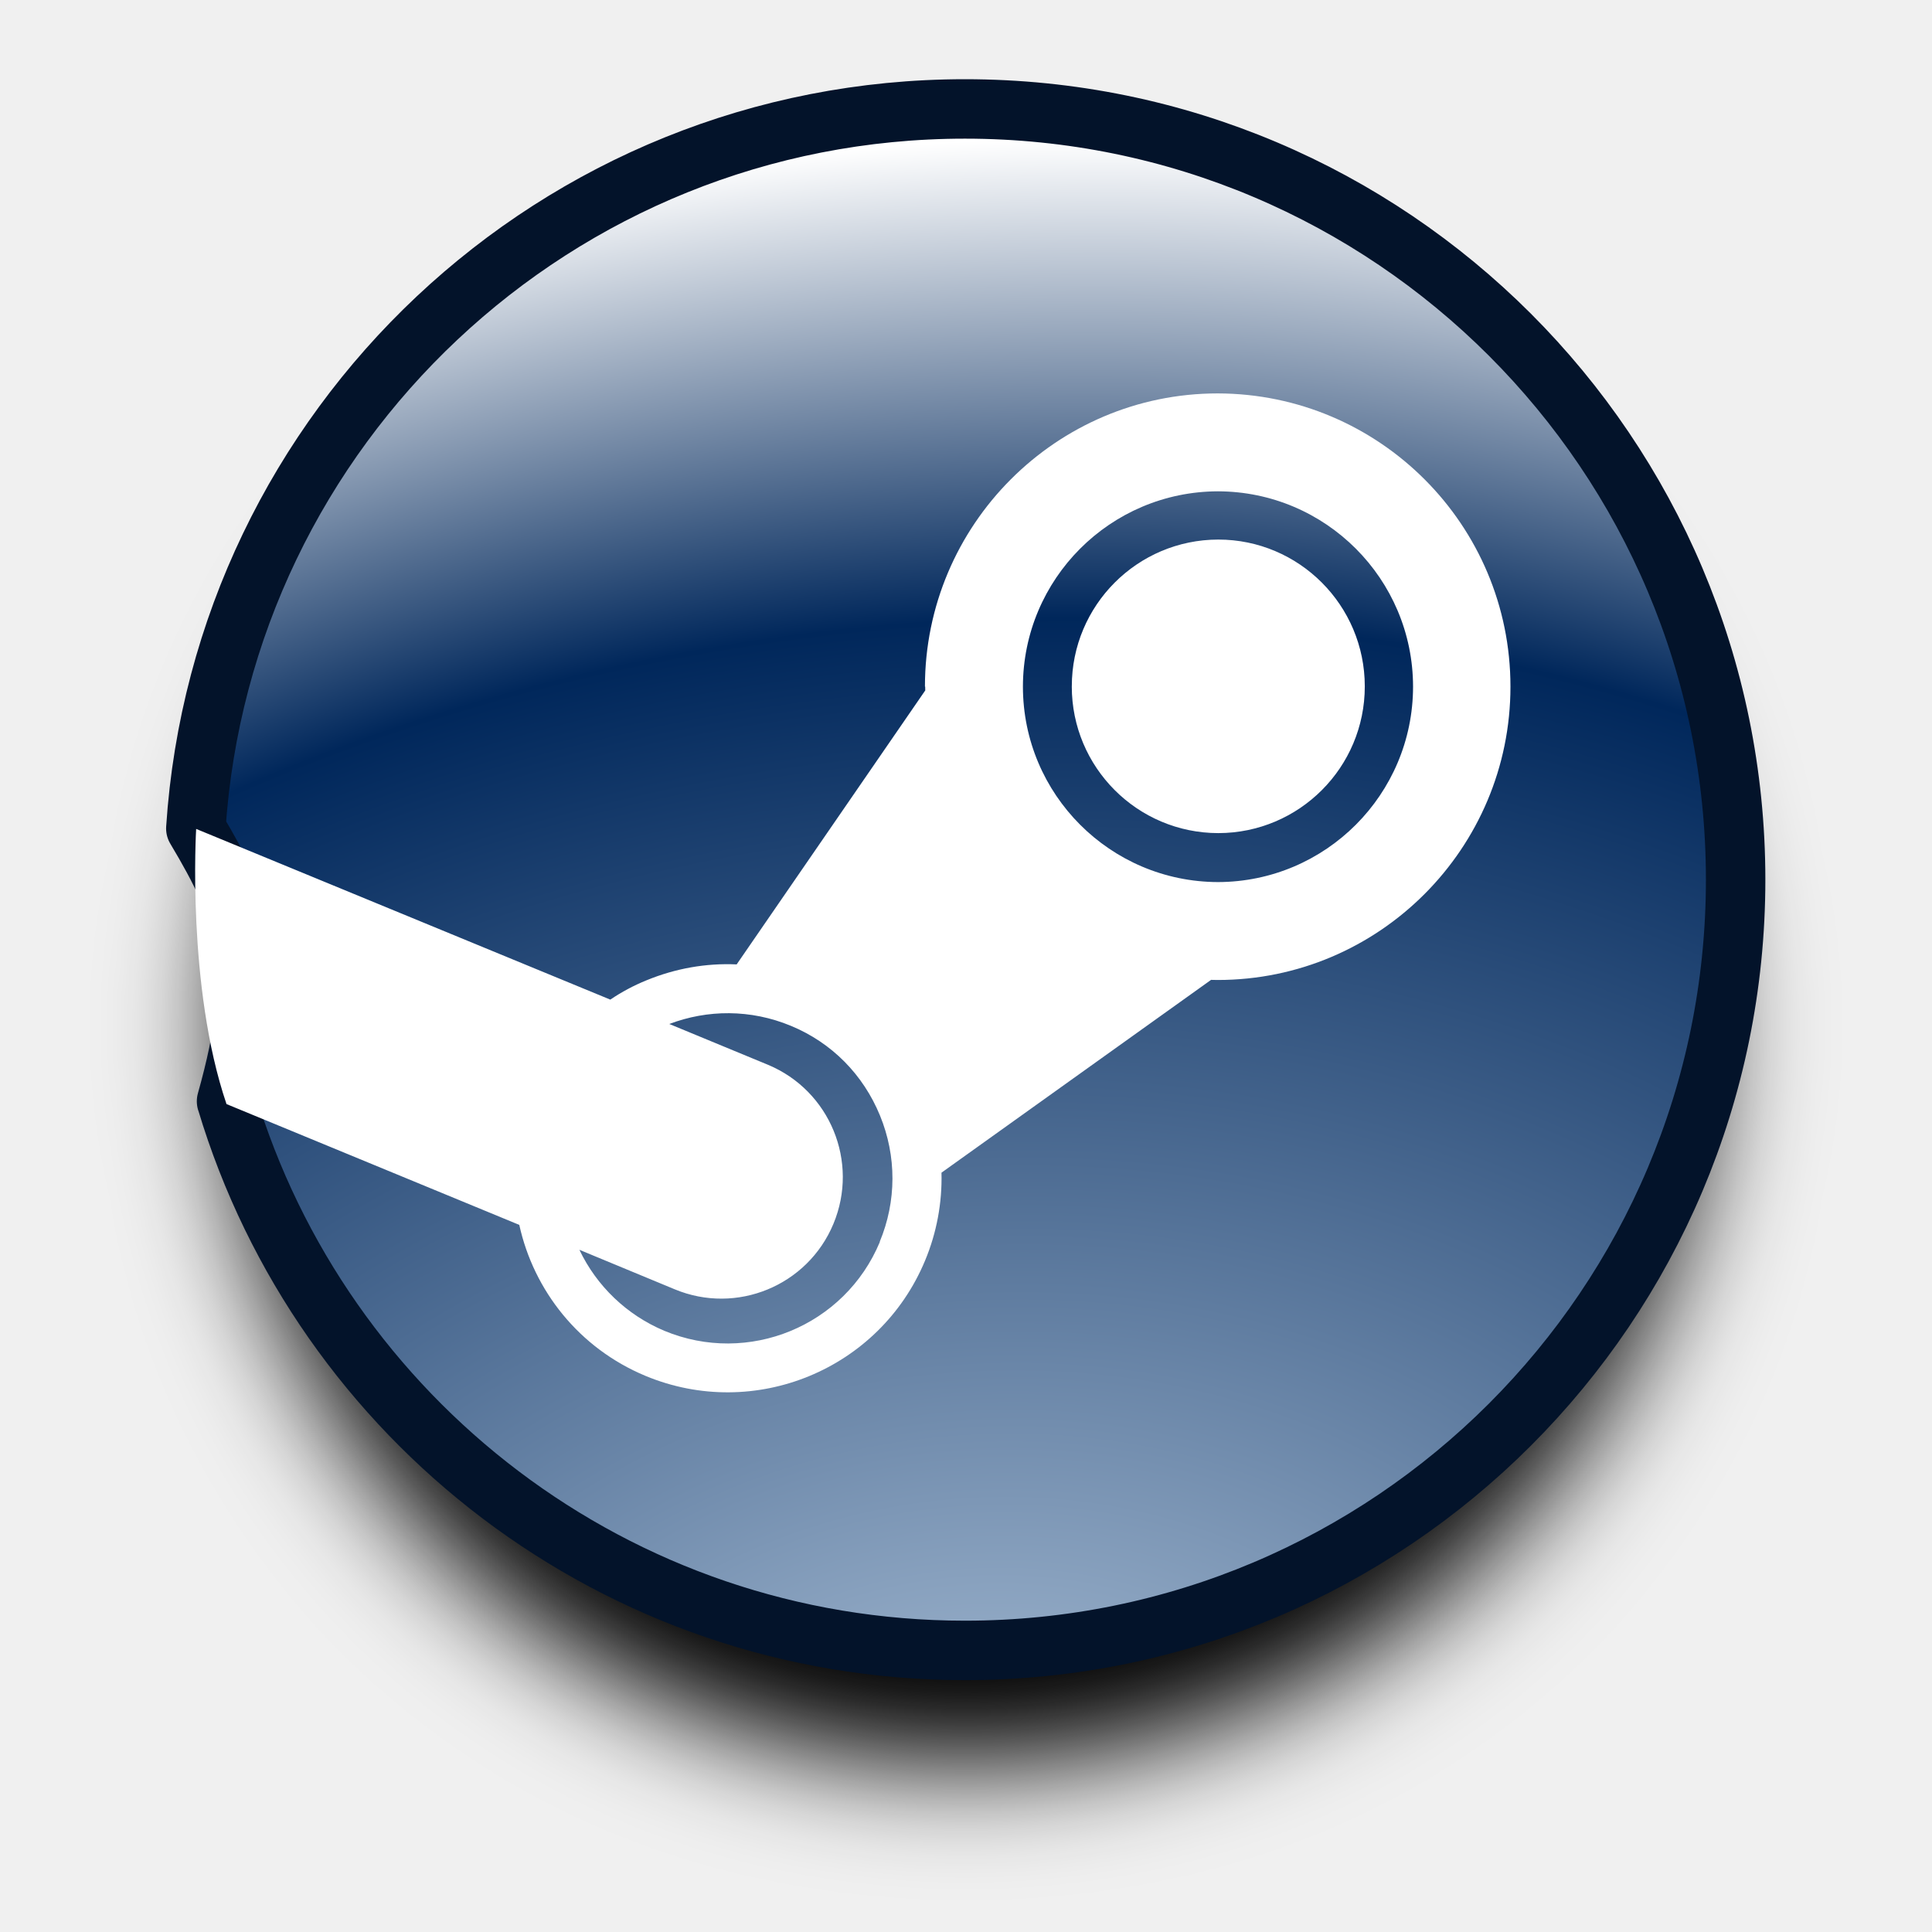
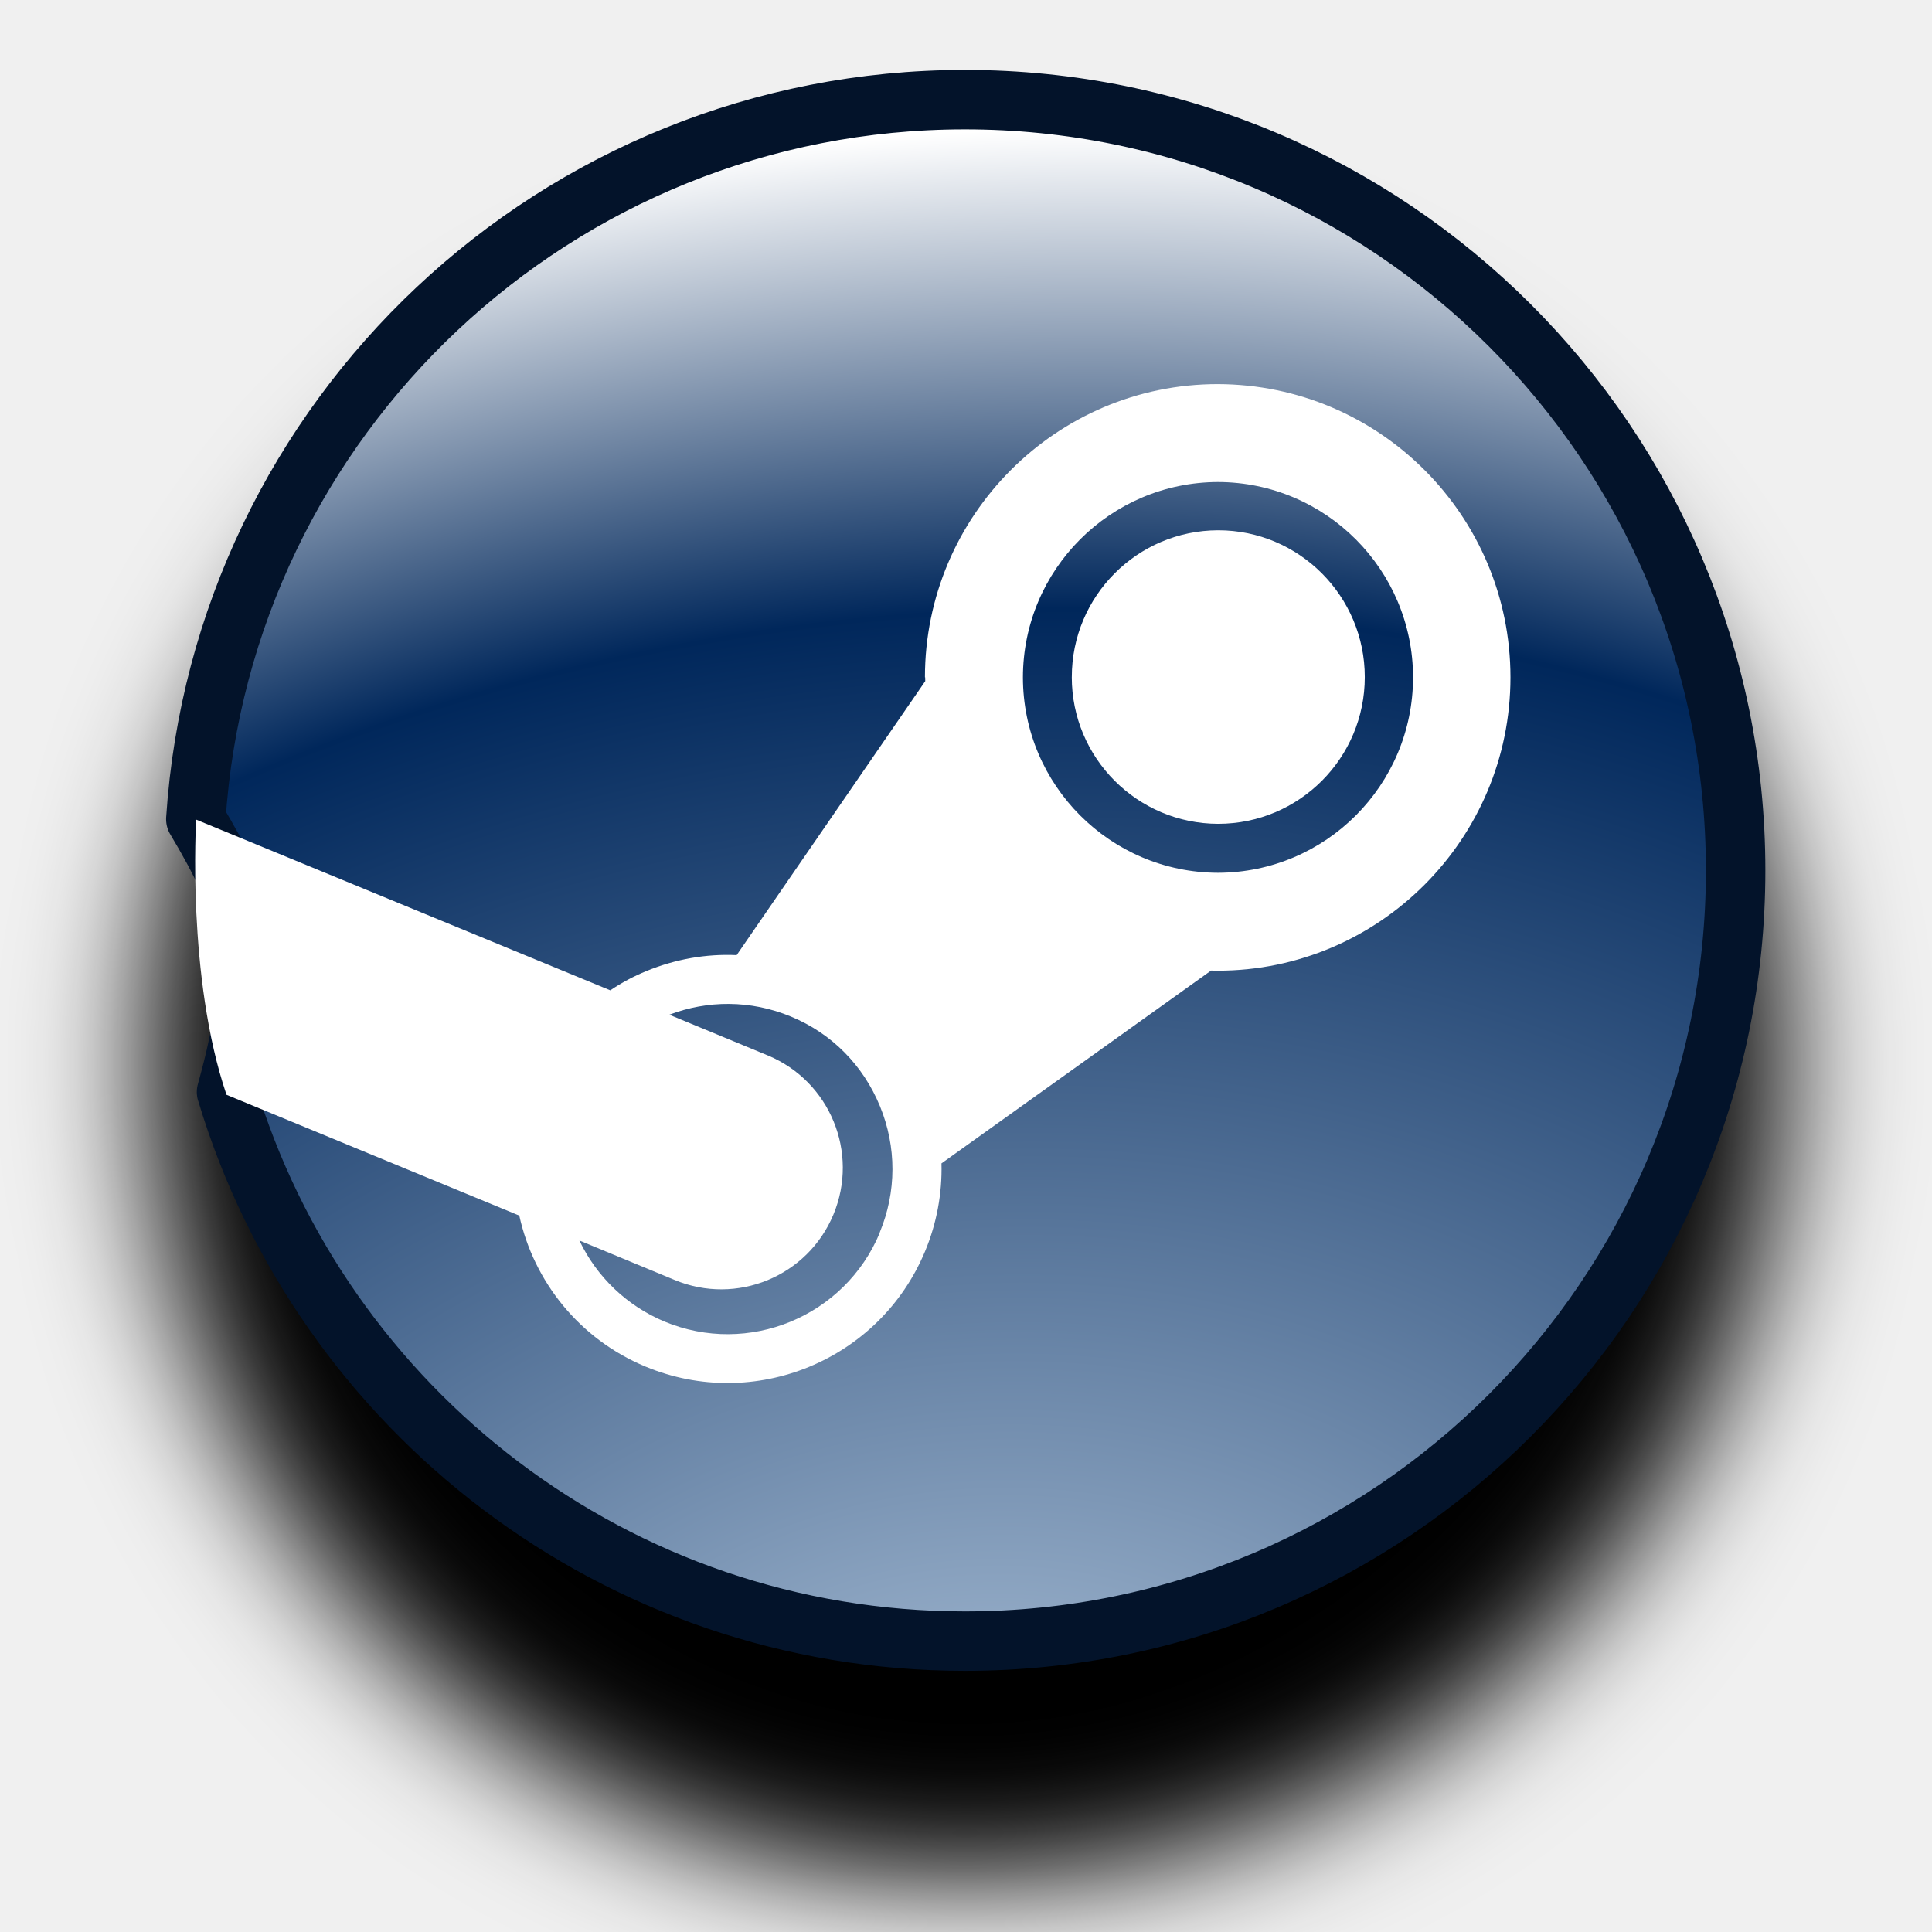
<svg xmlns="http://www.w3.org/2000/svg" xmlns:xlink="http://www.w3.org/1999/xlink" viewBox="0 0 65 65" fill="#fff" version="1.1" id="svg8">
-   <circle style="opacity:1;mix-blend-mode:normal;fill:#000000;fill-opacity:1;stroke:none;stroke-width:2.092;-inkscape-stroke:none;filter:url(#filter10)" id="path10" cx="32.5" cy="32.5" r="32.5" transform="matrix(0.763948,0,0,0.763948,7.671691,9.671695)" />
-   <use xlink:href="#B" x="0.5" y="0.5" id="use1" transform="translate(0,-2.904465)" />
+   <circle style="opacity:1;mix-blend-mode:normal;fill:#000000;fill-opacity:1;stroke:none;stroke-width:2.092;-inkscape-stroke:none;filter:url(#filter10)" id="path10" cx="32.5" cy="32.5" r="32.5" transform="matrix(0.8461538,0,0,0.8461538,5,8.258095)" />
+   <use xlink:href="#B" x="0.5" y="0.5" id="use1" transform="translate(0,-3.217005)" />
  <defs id="defs7">
    <linearGradient id="linearGradient8">
      <stop style="stop-color:#9ab1cb;stop-opacity:1;" offset="0.095" id="stop11" />
      <stop style="stop-color:#00275b;stop-opacity:1;" offset="0.705" id="stop10" />
      <stop style="stop-color:#ffffff;stop-opacity:1;" offset="0.974" id="stop9" />
    </linearGradient>
    <linearGradient id="A" x2="50%" x1="50%" y2="100%" y1="0%">
      <stop stop-color="#136497" offset="87.3%" id="stop6" />
      <stop stop-color="#1387b8" offset="1" id="stop7" style="stop-color:#0a4b63;stop-opacity:1;" />
    </linearGradient>
    <radialGradient xlink:href="#linearGradient8" id="radialGradient9" cx="32.459" cy="68.852" fx="32.459" fy="68.852" r="31.965" gradientTransform="matrix(2.995564,-0.3266391,0.2502205,2.294738,-82.00222,-74.04281)" gradientUnits="userSpaceOnUse" />
    <filter style="color-interpolation-filters:sRGB" id="filter10" x="-0.094" y="-0.094" width="1.188" height="1.188">
      <feGaussianBlur stdDeviation="2.548" id="feGaussianBlur10" />
    </filter>
  </defs>
-   <symbol id="B" transform="translate(0,0.897631)">
+   <symbol id="B" transform="matrix(1.107607,0,0,1.107607,-3.497216,-1.460117)">
    <g id="g8" transform="matrix(0.8103289,0,0,0.8103289,6.065597,6.069474)" style="stroke-width:1.234">
-       <path d="M 1.305,41.202 C 5.259,54.386 17.488,64 31.959,64 c 17.673,0 32,-14.327 32,-32 0,-17.673 -14.327,-32 -32,-32 C 15.001,0 1.124,13.193 0.028,29.874 c 2.074,3.477 2.879,5.628 1.275,11.328 z" fill="url(#A)" id="path7" style="fill:url(#radialGradient9);fill-opacity:1;stroke-width:2.468;stroke:#03132a;stroke-opacity:1;stroke-dasharray:none;stroke-linecap:butt;stroke-linejoin:round" />
+       <path d="M 1.305,41.202 C 5.259,54.386 17.488,64 31.959,64 c 17.673,0 32,-14.327 32,-32 0,-17.673 -14.327,-32 -32,-32 C 15.001,0 1.124,13.193 0.028,29.874 c 2.074,3.477 2.879,5.628 1.275,11.328 z" fill="url(#A)" id="path7" style="fill:url(#radialGradient9);fill-opacity:1;stroke:#03132a;stroke-width:2.468;stroke-linecap:butt;stroke-linejoin:round;stroke-dasharray:none;stroke-opacity:1" />
      <path d="m 30.31,23.985 0.003,0.158 -7.83,11.375 c -1.268,-0.058 -2.54,0.165 -3.748,0.662 a 8.14,8.14 0 0 0 -1.498,0.8 L 0.042,29.893 c 0,0 -0.398,6.546 1.26,11.424 l 12.156,5.016 c 0.6,2.728 2.48,5.12 5.242,6.27 a 8.88,8.88 0 0 0 11.603,-4.782 8.89,8.89 0 0 0 0.684,-3.656 l 11.193,-8.005 0.275,0.005 c 6.705,0 12.155,-5.466 12.155,-12.18 0,-6.714 -5.44,-12.16 -12.155,-12.174 -6.702,0 -12.155,5.46 -12.155,12.174 z m -1.88,23.05 c -1.454,3.5 -5.466,5.147 -8.953,3.694 a 6.84,6.84 0 0 1 -3.524,-3.362 l 3.957,1.64 a 5.04,5.04 0 0 0 6.591,-2.719 5.05,5.05 0 0 0 -2.715,-6.601 l -4.1,-1.695 c 1.578,-0.6 3.372,-0.62 5.05,0.077 1.7,0.703 3,2.027 3.696,3.72 0.696,1.693 0.692,3.56 -0.01,5.246 M 42.466,32.1 a 8.12,8.12 0 0 1 -8.098,-8.113 8.12,8.12 0 0 1 8.098,-8.111 8.12,8.12 0 0 1 8.1,8.111 8.12,8.12 0 0 1 -8.1,8.113 m -6.068,-8.126 a 6.09,6.09 0 0 1 6.08,-6.095 c 3.355,0 6.084,2.73 6.084,6.095 a 6.09,6.09 0 0 1 -6.084,6.093 6.09,6.09 0 0 1 -6.081,-6.093 z" id="path8" style="display:inline;mix-blend-mode:normal;stroke-width:1.234" />
    </g>
  </symbol>
</svg>
